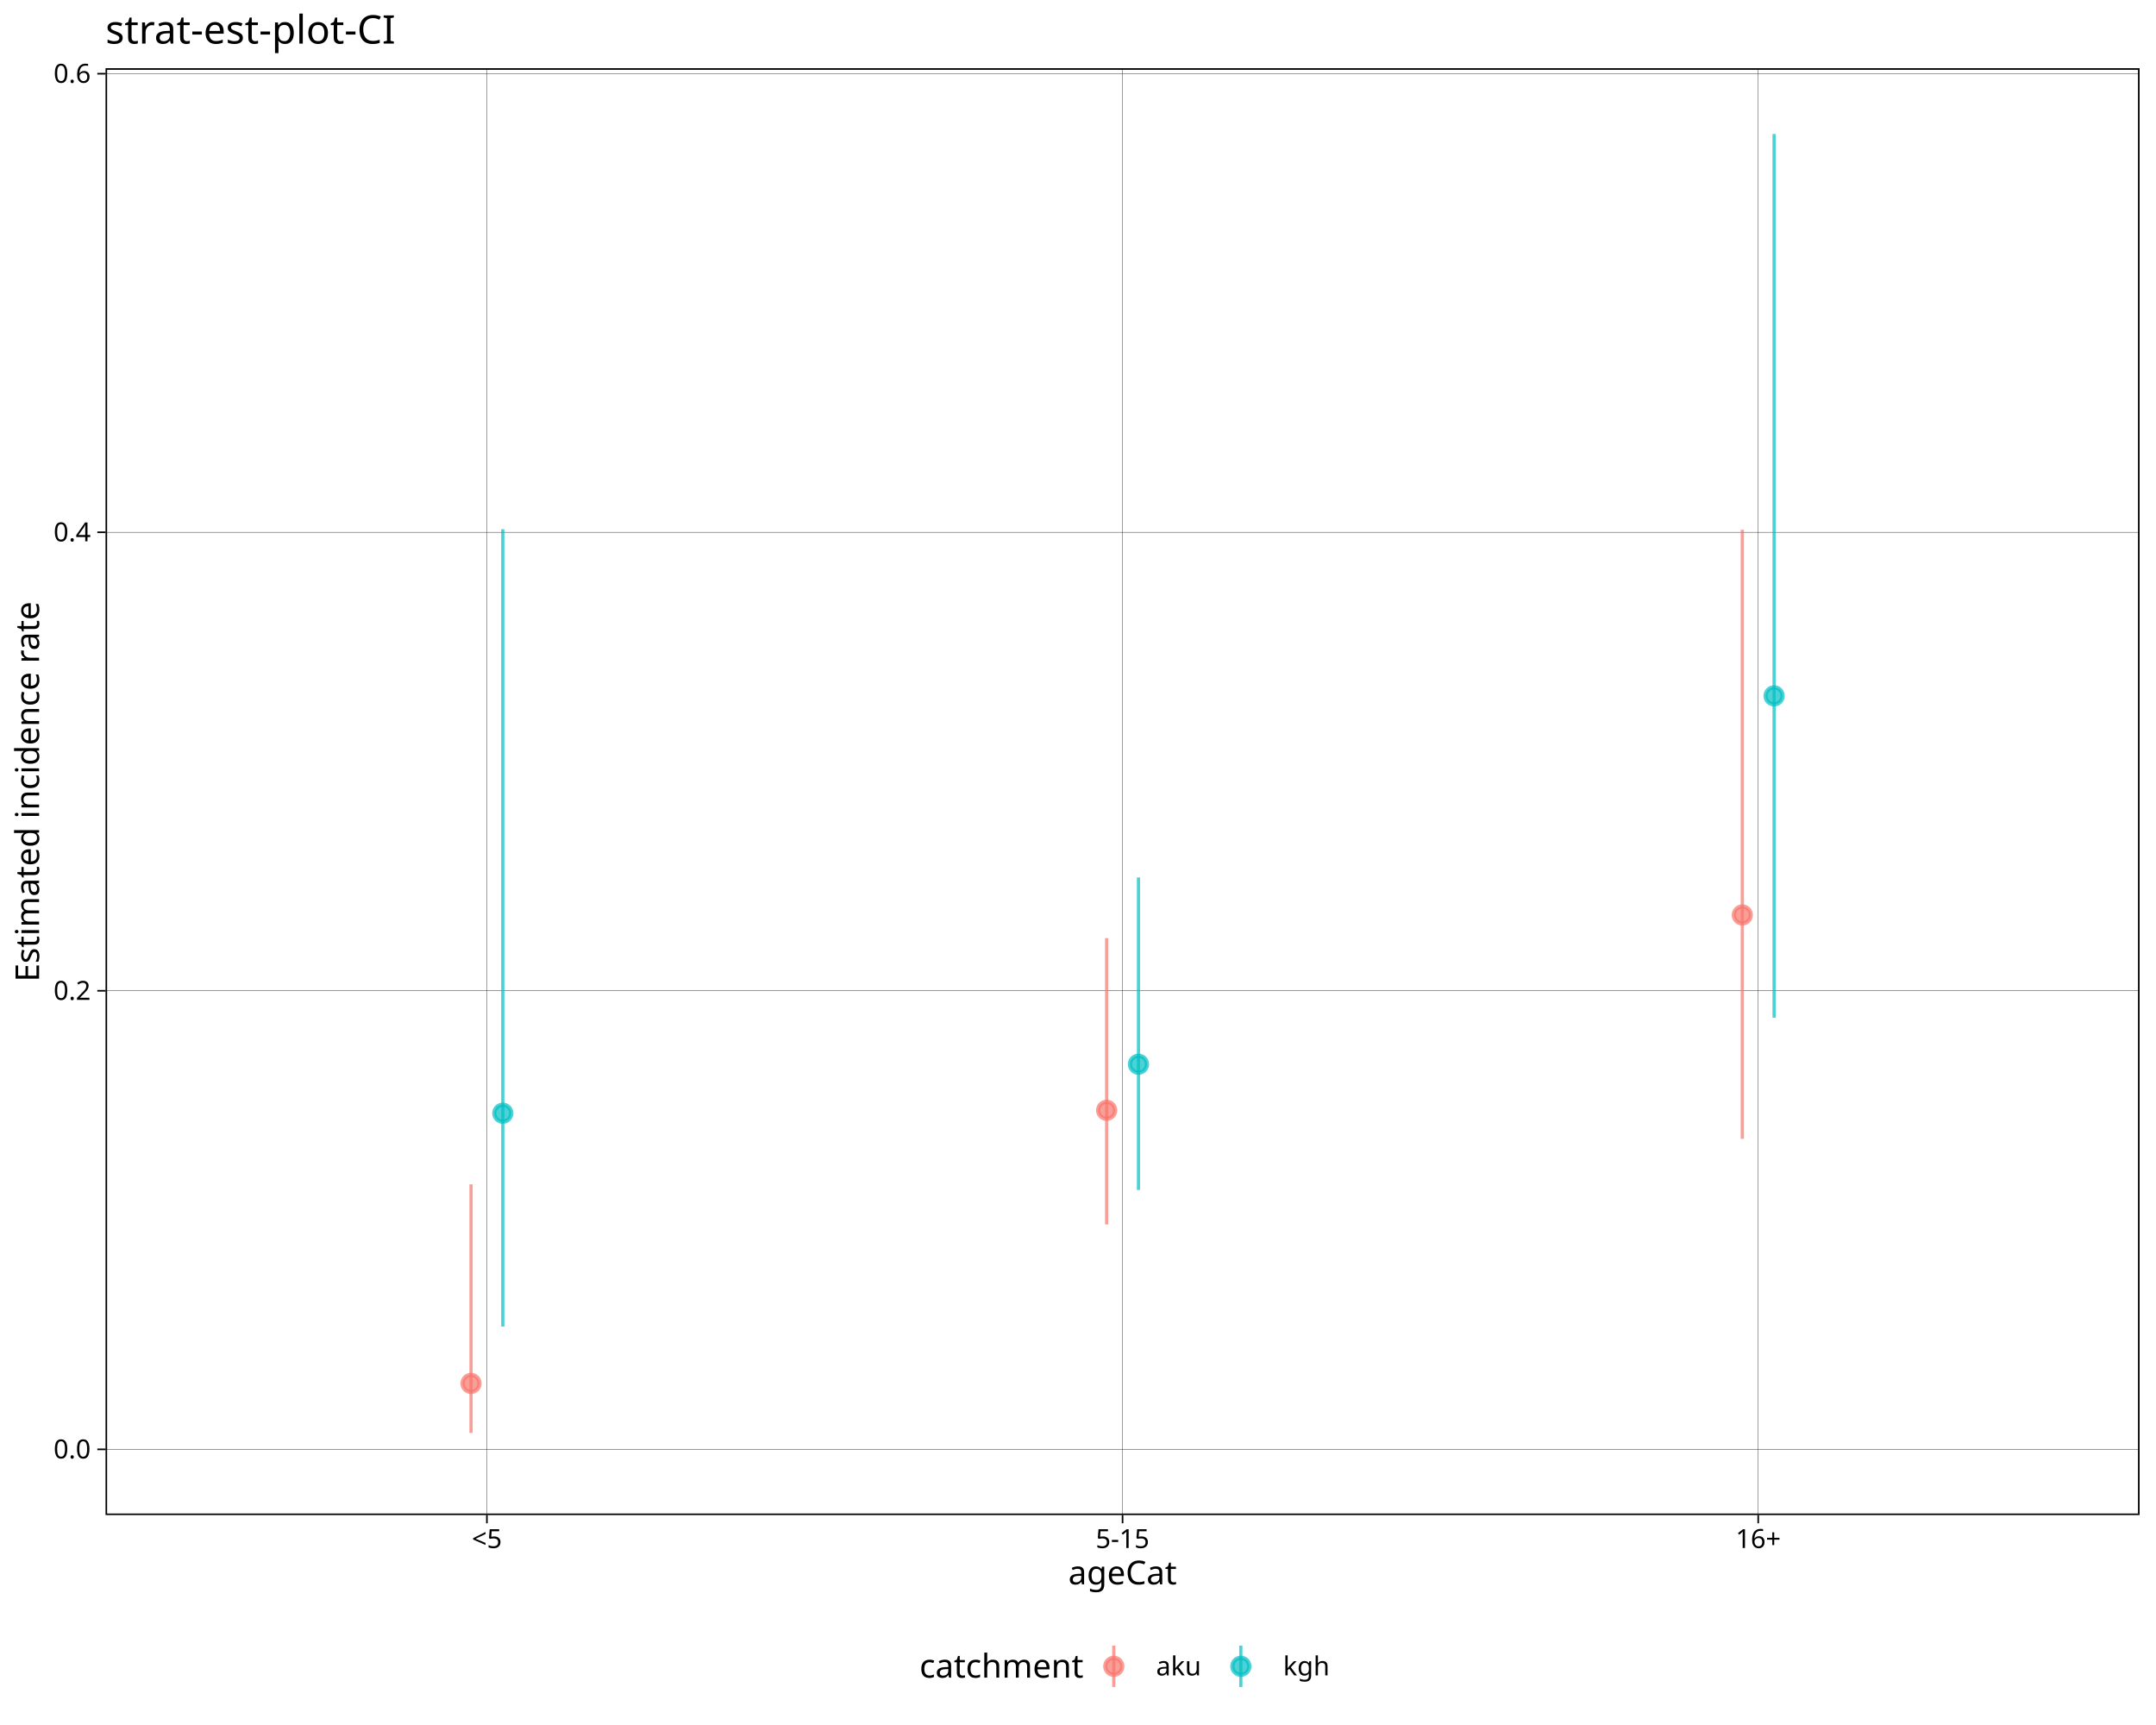
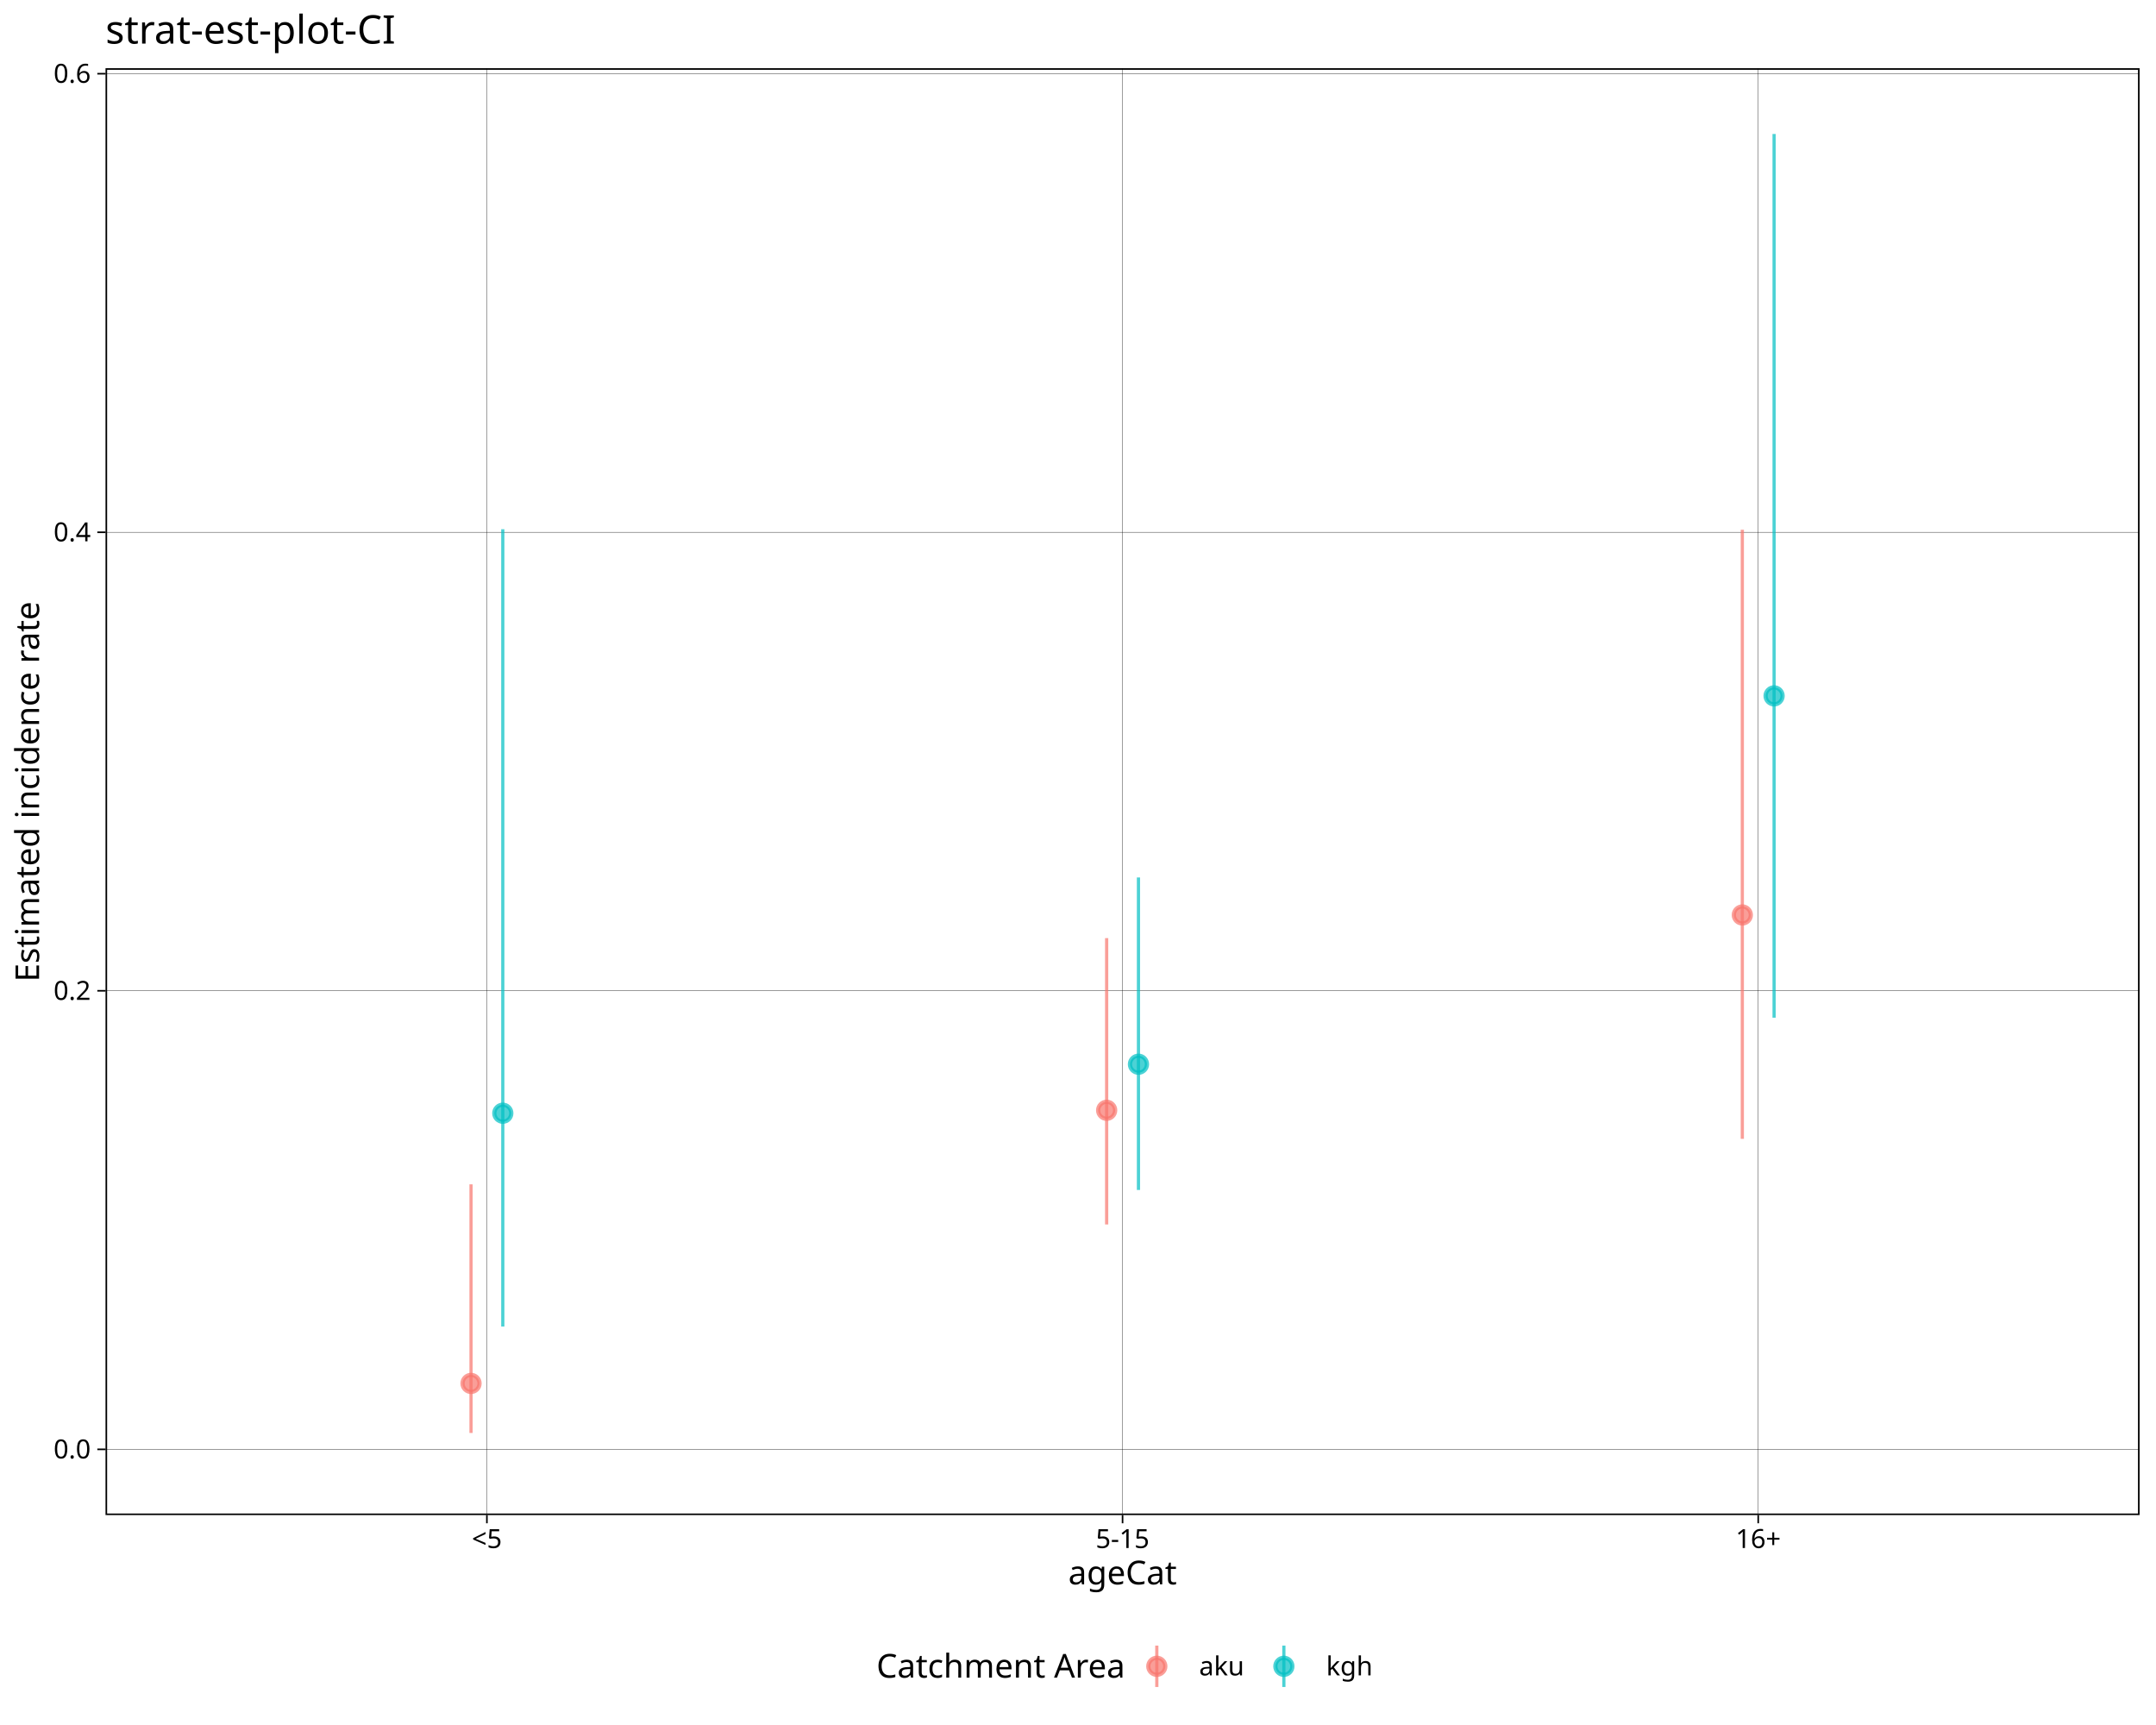
<svg xmlns="http://www.w3.org/2000/svg" class="svglite" data-engine-version="2.0" width="720.00pt" height="576.00pt" viewBox="0 0 720.00 576.00">
  <defs>
    <style type="text/css">
    .svglite line, .svglite polyline, .svglite polygon, .svglite path, .svglite rect, .svglite circle {
      fill: none;
      stroke: #000000;
      stroke-linecap: round;
      stroke-linejoin: round;
      stroke-miterlimit: 10.00;
    }
  </style>
  </defs>
  <rect width="100%" height="100%" style="stroke: none; fill: #FFFFFF;" />
  <defs>
    <clipPath id="cpMC4wMHw3MjAuMDB8MC4wMHw1NzYuMDA=">
      <rect x="0.00" y="0.00" width="720.00" height="576.00" />
    </clipPath>
  </defs>
  <g clip-path="url(#cpMC4wMHw3MjAuMDB8MC4wMHw1NzYuMDA=)">
    <rect x="0.00" y="0.00" width="720.00" height="576.00" style="stroke-width: 1.07; stroke: #FFFFFF; fill: #FFFFFF;" />
  </g>
  <defs>
    <clipPath id="cpMzUuMjR8NzE0LjUyfDIyLjc4fDUwNS45MQ==">
      <rect x="35.24" y="22.78" width="679.28" height="483.13" />
    </clipPath>
  </defs>
  <g clip-path="url(#cpMzUuMjR8NzE0LjUyfDIyLjc4fDUwNS45MQ==)">
    <rect x="35.24" y="22.78" width="679.28" height="483.13" style="stroke-width: 1.07; stroke: none; fill: #FFFFFF;" />
    <polyline points="35.24,483.95 714.52,483.95 " style="stroke-width: 0.11; stroke-linecap: butt;" />
    <polyline points="35.24,330.84 714.52,330.84 " style="stroke-width: 0.11; stroke-linecap: butt;" />
    <polyline points="35.24,177.73 714.52,177.73 " style="stroke-width: 0.11; stroke-linecap: butt;" />
    <polyline points="35.24,24.62 714.52,24.62 " style="stroke-width: 0.11; stroke-linecap: butt;" />
    <polyline points="162.60,505.91 162.60,22.78 " style="stroke-width: 0.11; stroke-linecap: butt;" />
    <polyline points="374.88,505.91 374.88,22.78 " style="stroke-width: 0.11; stroke-linecap: butt;" />
    <polyline points="587.16,505.91 587.16,22.78 " style="stroke-width: 0.11; stroke-linecap: butt;" />
    <line x1="157.30" y1="478.48" x2="157.30" y2="395.47" style="stroke-width: 1.07; stroke: #F8766D; stroke-opacity: 0.70; stroke-linecap: butt;" />
    <line x1="167.91" y1="442.95" x2="167.91" y2="176.72" style="stroke-width: 1.07; stroke: #00BFC4; stroke-opacity: 0.70; stroke-linecap: butt;" />
    <line x1="369.57" y1="408.87" x2="369.57" y2="313.25" style="stroke-width: 1.07; stroke: #F8766D; stroke-opacity: 0.70; stroke-linecap: butt;" />
    <line x1="380.19" y1="397.35" x2="380.19" y2="292.99" style="stroke-width: 1.07; stroke: #00BFC4; stroke-opacity: 0.70; stroke-linecap: butt;" />
    <line x1="581.85" y1="380.27" x2="581.85" y2="176.89" style="stroke-width: 1.07; stroke: #F8766D; stroke-opacity: 0.70; stroke-linecap: butt;" />
    <line x1="592.46" y1="339.83" x2="592.46" y2="44.74" style="stroke-width: 1.07; stroke: #00BFC4; stroke-opacity: 0.70; stroke-linecap: butt;" />
    <circle cx="157.30" cy="461.94" r="2.84" style="stroke-width: 1.42; stroke: #F8766D; stroke-opacity: 0.70; fill: #F8766D; fill-opacity: 0.70;" />
    <circle cx="167.91" cy="371.72" r="2.84" style="stroke-width: 1.42; stroke: #00BFC4; stroke-opacity: 0.70; fill: #00BFC4; fill-opacity: 0.70;" />
    <circle cx="369.57" cy="370.74" r="2.84" style="stroke-width: 1.42; stroke: #F8766D; stroke-opacity: 0.70; fill: #F8766D; fill-opacity: 0.70;" />
    <circle cx="380.19" cy="355.36" r="2.84" style="stroke-width: 1.42; stroke: #00BFC4; stroke-opacity: 0.70; fill: #00BFC4; fill-opacity: 0.70;" />
    <circle cx="581.85" cy="305.52" r="2.84" style="stroke-width: 1.42; stroke: #F8766D; stroke-opacity: 0.70; fill: #F8766D; fill-opacity: 0.70;" />
    <circle cx="592.46" cy="232.36" r="2.84" style="stroke-width: 1.42; stroke: #00BFC4; stroke-opacity: 0.70; fill: #00BFC4; fill-opacity: 0.70;" />
    <rect x="35.24" y="22.78" width="679.28" height="483.13" style="stroke-width: 1.07;" />
  </g>
  <g clip-path="url(#cpMC4wMHw3MjAuMDB8MC4wMHw1NzYuMDA=)">
    <text x="30.31" y="486.98" text-anchor="end" style="font-size: 8.80px; font-family: sans;" textLength="12.23px" lengthAdjust="spacingAndGlyphs">0.0</text>
    <text x="30.31" y="333.87" text-anchor="end" style="font-size: 8.80px; font-family: sans;" textLength="12.23px" lengthAdjust="spacingAndGlyphs">0.2</text>
    <text x="30.31" y="180.76" text-anchor="end" style="font-size: 8.80px; font-family: sans;" textLength="12.23px" lengthAdjust="spacingAndGlyphs">0.4</text>
    <text x="30.31" y="27.64" text-anchor="end" style="font-size: 8.80px; font-family: sans;" textLength="12.23px" lengthAdjust="spacingAndGlyphs">0.6</text>
    <polyline points="32.50,483.95 35.24,483.95 " style="stroke-width: 0.53; stroke-linecap: butt;" />
    <polyline points="32.50,330.84 35.24,330.84 " style="stroke-width: 0.53; stroke-linecap: butt;" />
    <polyline points="32.50,177.73 35.24,177.73 " style="stroke-width: 0.53; stroke-linecap: butt;" />
    <polyline points="32.50,24.62 35.24,24.62 " style="stroke-width: 0.53; stroke-linecap: butt;" />
    <polyline points="162.60,508.65 162.60,505.91 " style="stroke-width: 0.53; stroke-linecap: butt;" />
    <polyline points="374.88,508.65 374.88,505.91 " style="stroke-width: 0.53; stroke-linecap: butt;" />
    <polyline points="587.16,508.65 587.16,505.91 " style="stroke-width: 0.53; stroke-linecap: butt;" />
    <text x="162.60" y="516.90" text-anchor="middle" style="font-size: 8.80px; font-family: sans;" textLength="10.04px" lengthAdjust="spacingAndGlyphs">&lt;5</text>
    <text x="374.88" y="516.90" text-anchor="middle" style="font-size: 8.80px; font-family: sans;" textLength="17.61px" lengthAdjust="spacingAndGlyphs">5-15</text>
    <text x="587.16" y="516.90" text-anchor="middle" style="font-size: 8.80px; font-family: sans;" textLength="14.93px" lengthAdjust="spacingAndGlyphs">16+</text>
    <text x="374.88" y="529.04" text-anchor="middle" style="font-size: 11.00px; font-family: sans;" textLength="35.47px" lengthAdjust="spacingAndGlyphs">ageCat</text>
    <text transform="translate(13.05,264.35) rotate(-90)" text-anchor="middle" style="font-size: 11.00px; font-family: sans;" textLength="120.47px" lengthAdjust="spacingAndGlyphs">Estimated incidence rate</text>
-     <rect x="301.59" y="542.28" width="146.58" height="28.24" style="stroke-width: 1.07; stroke: none; fill: #FFFFFF;" />
-     <text x="307.07" y="560.19" style="font-size: 11.00px; font-family: sans;" textLength="50.76px" lengthAdjust="spacingAndGlyphs">catchment</text>
-     <rect x="363.31" y="547.76" width="17.28" height="17.28" style="stroke-width: 1.07; stroke: none; fill: #FFFFFF;" />
-     <line x1="371.95" y1="563.31" x2="371.95" y2="549.49" style="stroke-width: 1.07; stroke: #F8766D; stroke-opacity: 0.70; stroke-linecap: butt;" />
-     <circle cx="371.95" cy="556.40" r="2.84" style="stroke-width: 1.42; stroke: #F8766D; stroke-opacity: 0.70; fill: #F8766D; fill-opacity: 0.70;" />
-     <rect x="405.74" y="547.76" width="17.28" height="17.28" style="stroke-width: 1.07; stroke: none; fill: #FFFFFF;" />
-     <line x1="414.38" y1="563.31" x2="414.38" y2="549.49" style="stroke-width: 1.07; stroke: #00BFC4; stroke-opacity: 0.70; stroke-linecap: butt;" />
-     <circle cx="414.38" cy="556.40" r="2.84" style="stroke-width: 1.42; stroke: #00BFC4; stroke-opacity: 0.70; fill: #00BFC4; fill-opacity: 0.70;" />
-     <text x="386.07" y="559.43" style="font-size: 8.80px; font-family: sans;" textLength="14.19px" lengthAdjust="spacingAndGlyphs">aku</text>
-     <text x="428.50" y="559.43" style="font-size: 8.80px; font-family: sans;" textLength="14.19px" lengthAdjust="spacingAndGlyphs">kgh</text>
+     <rect x="287.22" y="542.28" width="175.32" height="28.24" style="stroke-width: 1.07; stroke: none; fill: #FFFFFF;" />
+     <text x="292.70" y="560.19" style="font-size: 11.00px; font-family: sans;" textLength="79.50px" lengthAdjust="spacingAndGlyphs">Catchment Area</text>
+     <rect x="377.68" y="547.76" width="17.28" height="17.28" style="stroke-width: 1.07; stroke: none; fill: #FFFFFF;" />
+     <line x1="386.32" y1="563.31" x2="386.32" y2="549.49" style="stroke-width: 1.07; stroke: #F8766D; stroke-opacity: 0.70; stroke-linecap: butt;" />
+     <circle cx="386.32" cy="556.40" r="2.84" style="stroke-width: 1.42; stroke: #F8766D; stroke-opacity: 0.70; fill: #F8766D; fill-opacity: 0.70;" />
+     <rect x="420.11" y="547.76" width="17.28" height="17.28" style="stroke-width: 1.07; stroke: none; fill: #FFFFFF;" />
+     <line x1="428.75" y1="563.31" x2="428.75" y2="549.49" style="stroke-width: 1.07; stroke: #00BFC4; stroke-opacity: 0.70; stroke-linecap: butt;" />
+     <circle cx="428.75" cy="556.40" r="2.84" style="stroke-width: 1.42; stroke: #00BFC4; stroke-opacity: 0.70; fill: #00BFC4; fill-opacity: 0.70;" />
+     <text x="400.44" y="559.43" style="font-size: 8.80px; font-family: sans;" textLength="14.19px" lengthAdjust="spacingAndGlyphs">aku</text>
+     <text x="442.87" y="559.43" style="font-size: 8.80px; font-family: sans;" textLength="14.19px" lengthAdjust="spacingAndGlyphs">kgh</text>
    <text x="35.24" y="14.56" style="font-size: 13.20px; font-family: sans;" textLength="90.96px" lengthAdjust="spacingAndGlyphs">strat-est-plot-CI</text>
  </g>
</svg>
